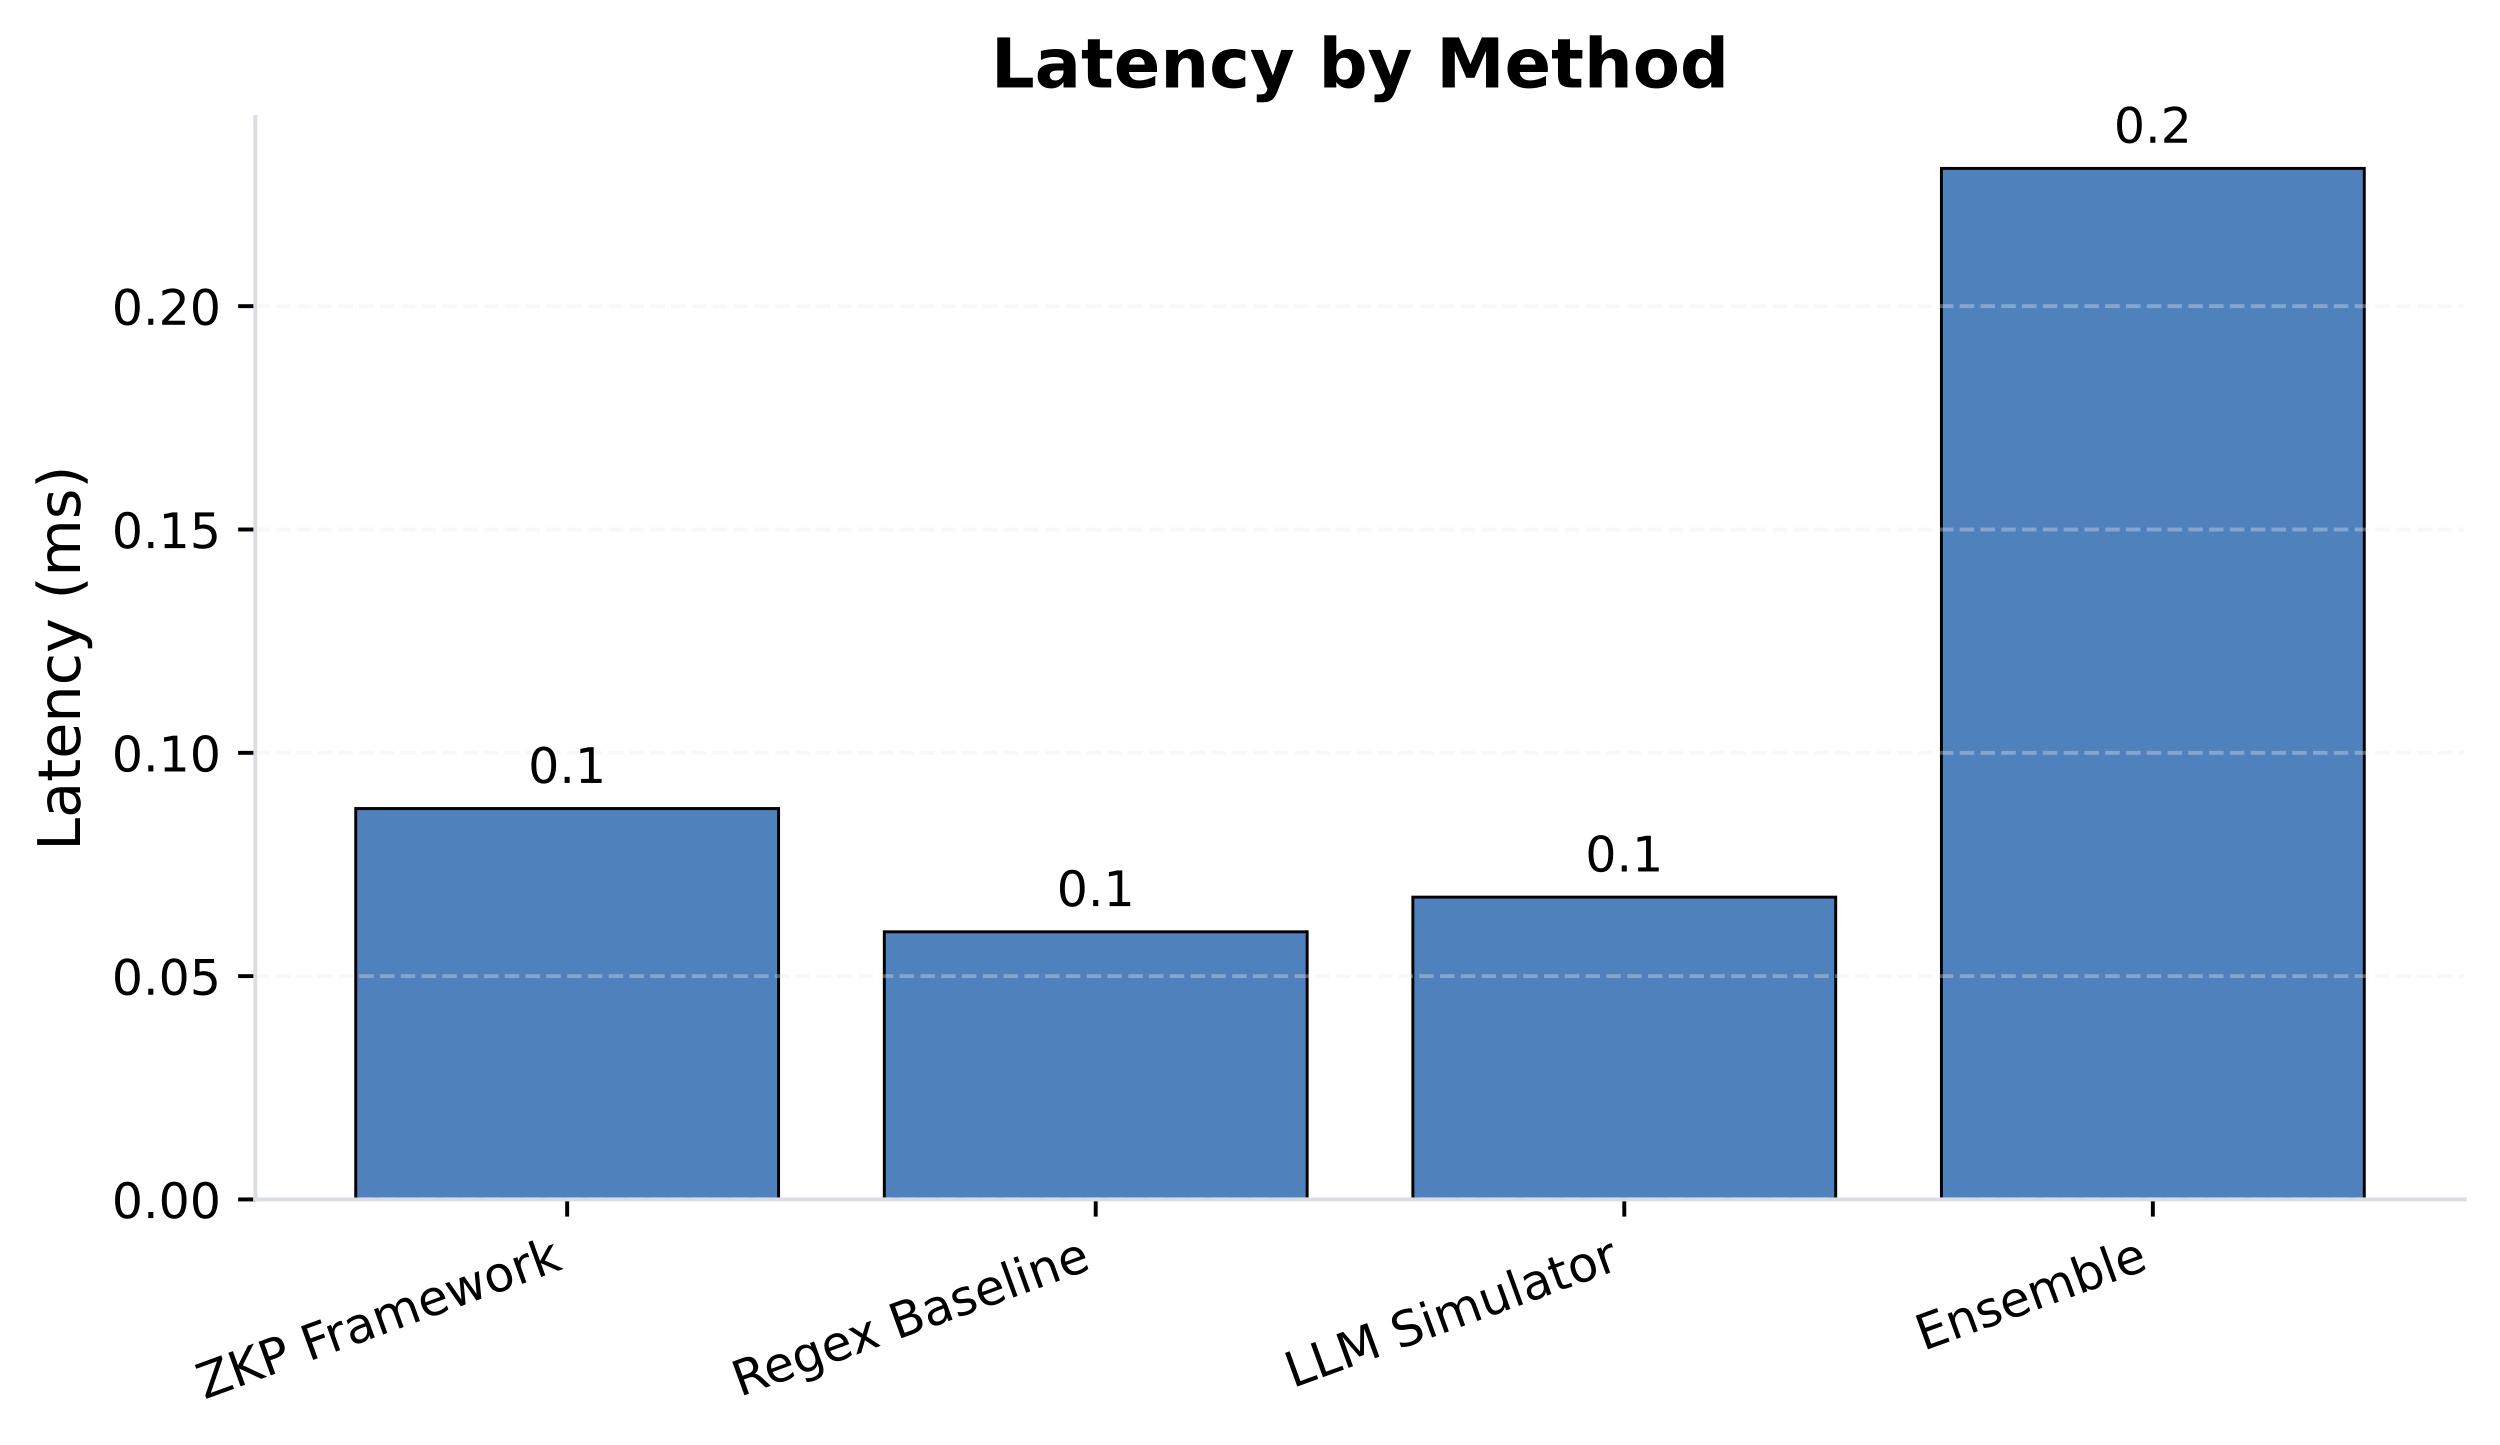
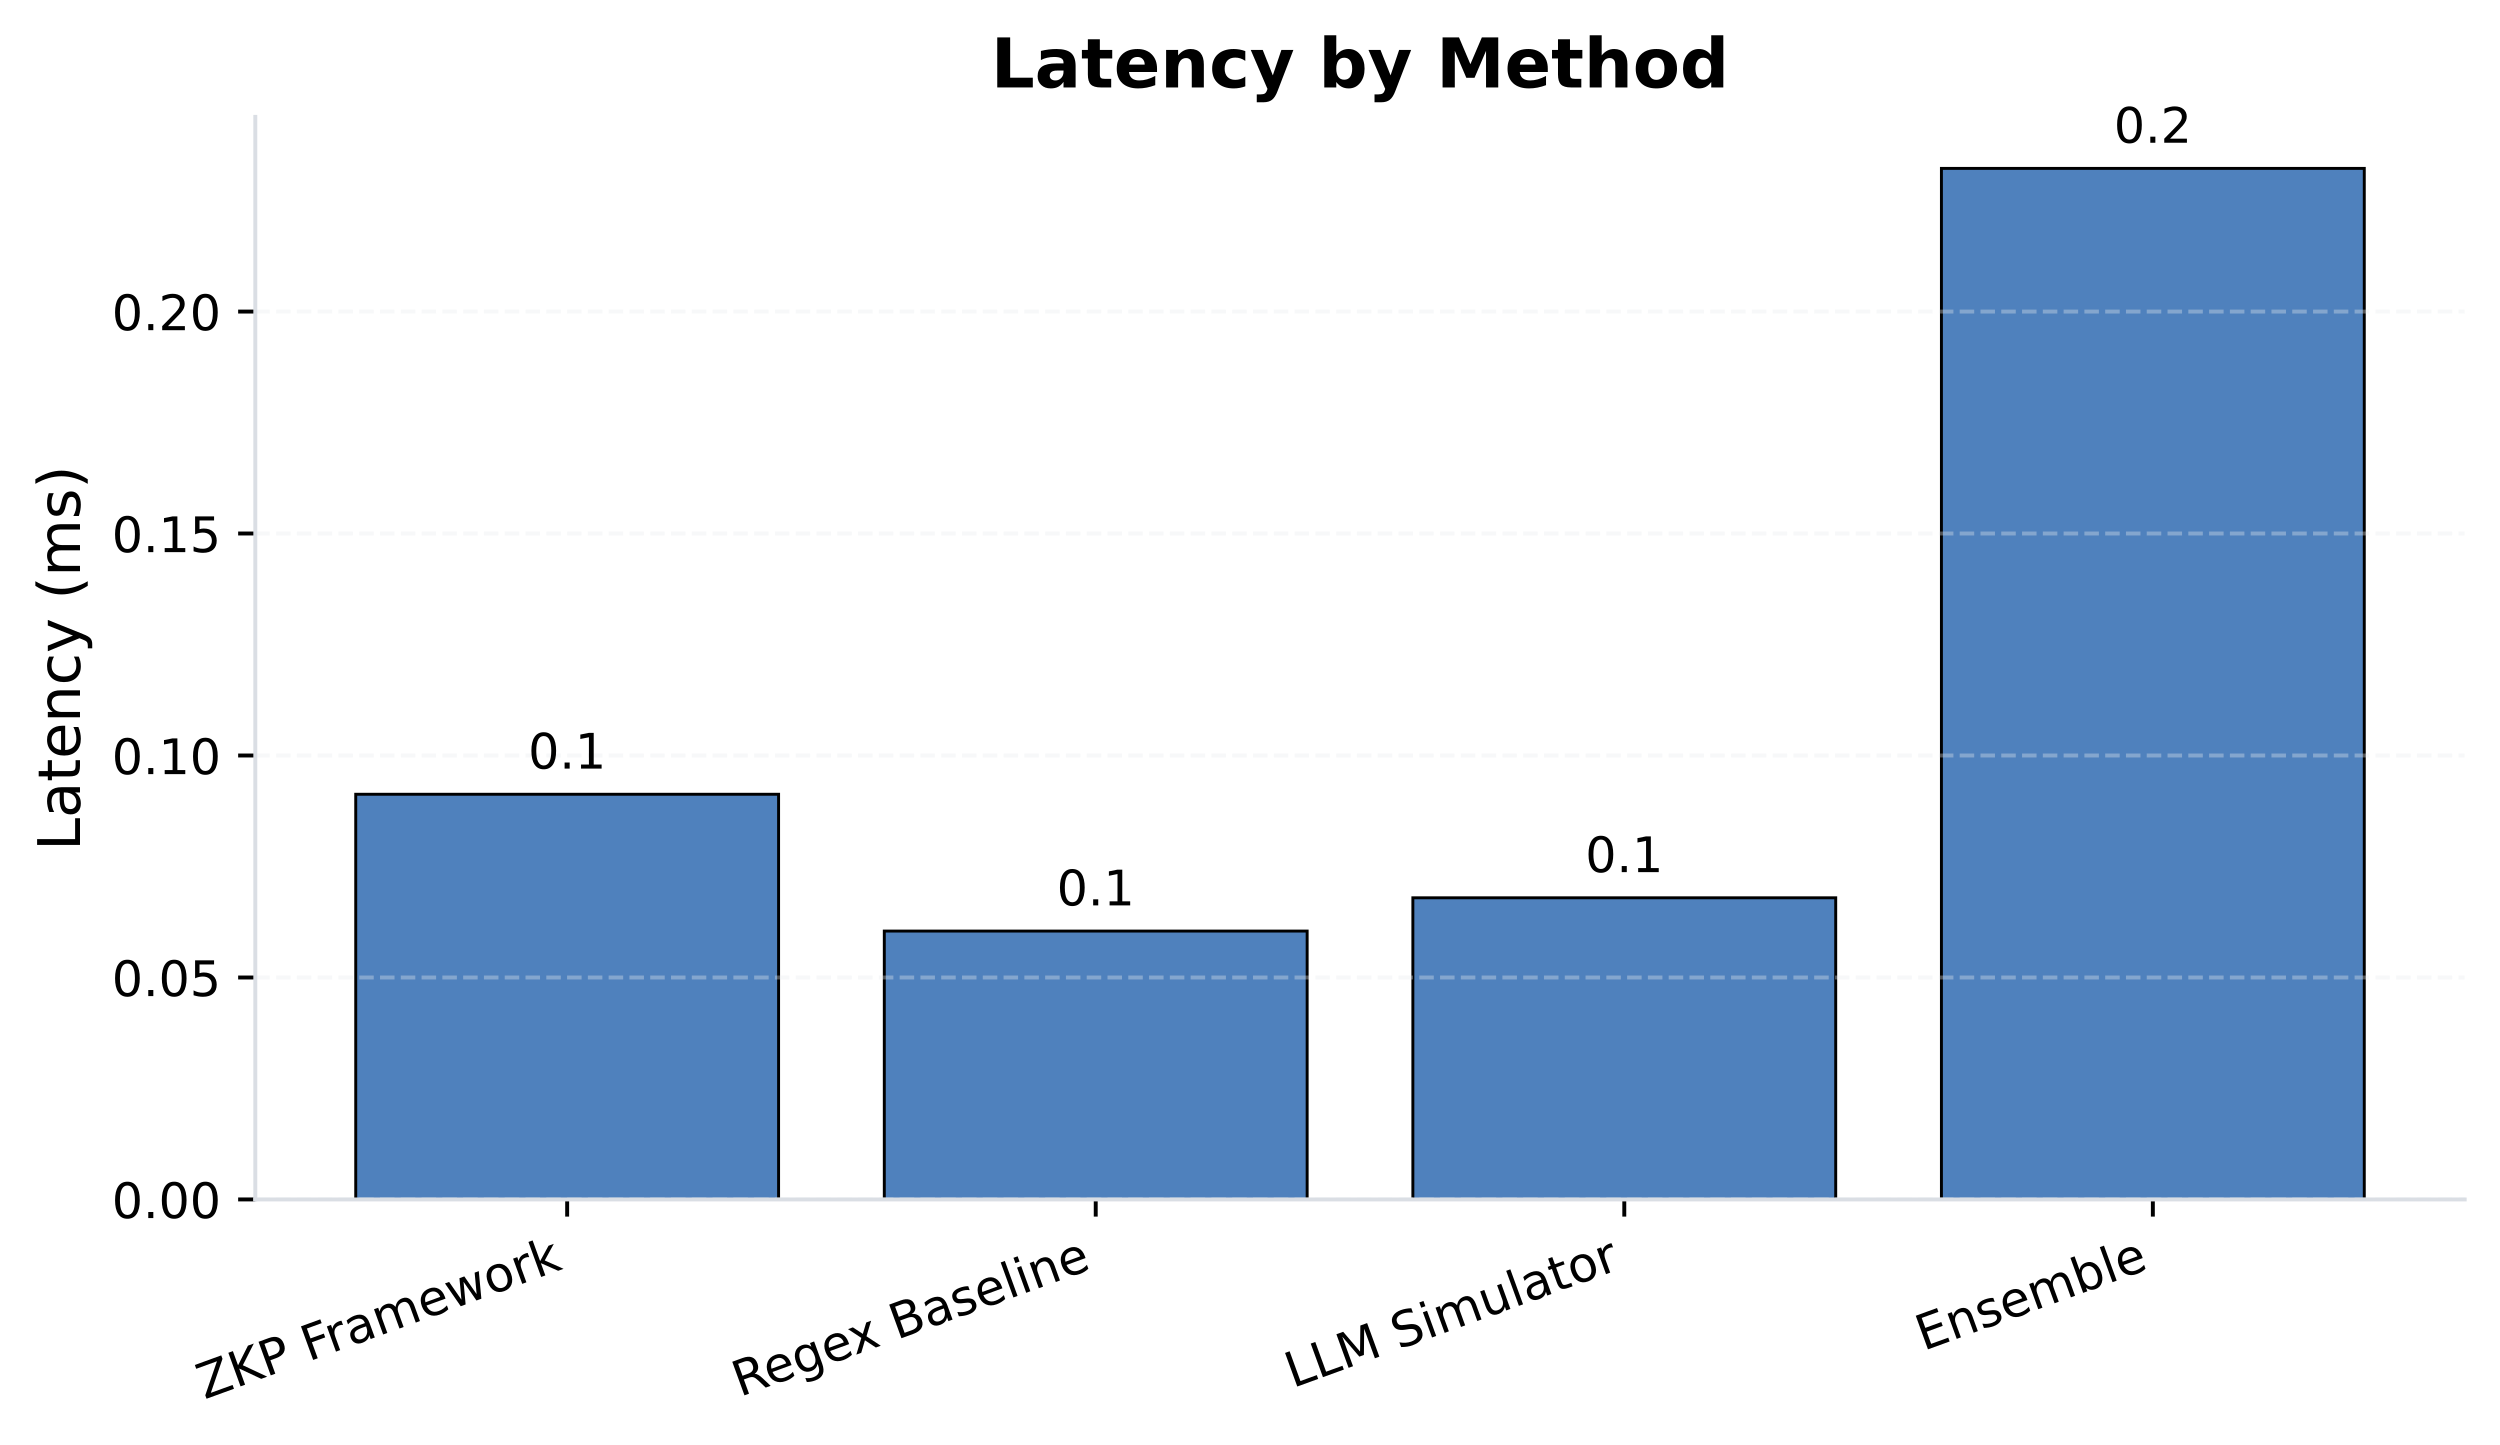
<svg xmlns="http://www.w3.org/2000/svg" xmlns:xlink="http://www.w3.org/1999/xlink" width="509.979pt" height="294.641pt" viewBox="0 0 509.979 294.641" version="1.1">
  <defs>
    <style type="text/css">*{stroke-linejoin: round; stroke-linecap: butt}</style>
  </defs>
  <g id="figure_1">
    <g id="patch_1">
      <path d="M 0 294.641  L 509.979 294.641  L 509.979 0  L 0 0  L 0 294.641  z " style="fill: none" />
    </g>
    <g id="axes_1">
      <g id="patch_2">
        <path d="M 52.079 244.678  L 502.779 244.678  L 502.779 23.838  L 52.079 23.838  L 52.079 244.678  z " style="fill: none" />
      </g>
      <g id="patch_3">
-         <path d="M 72.566 244.678  L 158.824 244.678  L 158.824 164.941  L 72.566 164.941  z " clip-path="url(#p0887b4ac6d)" style="fill: #4f81bd; stroke: #000000; stroke-width: 0.6; stroke-linejoin: miter" />
+         <path d="M 72.566 244.678  L 158.824 244.678  L 158.824 162.023  L 72.566 162.023  z " clip-path="url(#pc0ba882811)" style="fill: #4f81bd; stroke: #000000; stroke-width: 0.6; stroke-linejoin: miter" />
      </g>
      <g id="patch_4">
-         <path d="M 180.389 244.678  L 266.647 244.678  L 266.647 190.075  L 180.389 190.075  z " clip-path="url(#p0887b4ac6d)" style="fill: #4f81bd; stroke: #000000; stroke-width: 0.6; stroke-linejoin: miter" />
+         <path d="M 180.389 244.678  L 266.647 244.678  L 266.647 189.926  L 180.389 189.926  z " clip-path="url(#pc0ba882811)" style="fill: #4f81bd; stroke: #000000; stroke-width: 0.6; stroke-linejoin: miter" />
      </g>
      <g id="patch_5">
-         <path d="M 288.212 244.678  L 374.47 244.678  L 374.47 183.011  L 288.212 183.011  z " clip-path="url(#p0887b4ac6d)" style="fill: #4f81bd; stroke: #000000; stroke-width: 0.6; stroke-linejoin: miter" />
+         <path d="M 288.212 244.678  L 374.47 244.678  L 374.47 183.142  L 288.212 183.142  z " clip-path="url(#pc0ba882811)" style="fill: #4f81bd; stroke: #000000; stroke-width: 0.6; stroke-linejoin: miter" />
      </g>
      <g id="patch_6">
-         <path d="M 396.035 244.678  L 482.293 244.678  L 482.293 34.354  L 396.035 34.354  z " clip-path="url(#p0887b4ac6d)" style="fill: #4f81bd; stroke: #000000; stroke-width: 0.6; stroke-linejoin: miter" />
+         <path d="M 396.035 244.678  L 482.293 244.678  L 482.293 34.354  L 396.035 34.354  z " clip-path="url(#pc0ba882811)" style="fill: #4f81bd; stroke: #000000; stroke-width: 0.6; stroke-linejoin: miter" />
      </g>
      <g id="matplotlib.axis_1">
        <g id="xtick_1">
          <g id="line2d_1">
            <defs>
-               <path id="mf43e3a7369" d="M 0 0  L 0 3.5  " style="stroke: #000000; stroke-width: 0.8" />
+               <path id="md8af2acb9c" d="M 0 0  L 0 3.5  " style="stroke: #000000; stroke-width: 0.8" />
            </defs>
            <g>
-               <use xlink:href="#mf43e3a7369" x="115.695" y="244.678" style="stroke: #000000; stroke-width: 0.8" />
+               <use xlink:href="#md8af2acb9c" x="115.695" y="244.678" style="stroke: #000000; stroke-width: 0.8" />
            </g>
          </g>
          <g id="text_1">
            <g transform="translate(41.71257 285.4866) rotate(-20) scale(0.1 -0.1)">
              <defs>
                <path id="DejaVuSans-5a" d="M 359 4666  L 4025 4666  L 4025 4184  L 1075 531  L 4097 531  L 4097 0  L 288 0  L 288 481  L 3238 4134  L 359 4134  L 359 4666  z " transform="scale(0.015625)" />
                <path id="DejaVuSans-4b" d="M 628 4666  L 1259 4666  L 1259 2694  L 3353 4666  L 4166 4666  L 1850 2491  L 4331 0  L 3500 0  L 1259 2247  L 1259 0  L 628 0  L 628 4666  z " transform="scale(0.015625)" />
                <path id="DejaVuSans-50" d="M 1259 4147  L 1259 2394  L 2053 2394  Q 2494 2394 2734 2622  Q 2975 2850 2975 3272  Q 2975 3691 2734 3919  Q 2494 4147 2053 4147  L 1259 4147  z M 628 4666  L 2053 4666  Q 2838 4666 3239 4311  Q 3641 3956 3641 3272  Q 3641 2581 3239 2228  Q 2838 1875 2053 1875  L 1259 1875  L 1259 0  L 628 0  L 628 4666  z " transform="scale(0.015625)" />
                <path id="DejaVuSans-20" transform="scale(0.015625)" />
                <path id="DejaVuSans-46" d="M 628 4666  L 3309 4666  L 3309 4134  L 1259 4134  L 1259 2759  L 3109 2759  L 3109 2228  L 1259 2228  L 1259 0  L 628 0  L 628 4666  z " transform="scale(0.015625)" />
                <path id="DejaVuSans-72" d="M 2631 2963  Q 2534 3019 2420 3045  Q 2306 3072 2169 3072  Q 1681 3072 1420 2755  Q 1159 2438 1159 1844  L 1159 0  L 581 0  L 581 3500  L 1159 3500  L 1159 2956  Q 1341 3275 1631 3429  Q 1922 3584 2338 3584  Q 2397 3584 2469 3576  Q 2541 3569 2628 3553  L 2631 2963  z " transform="scale(0.015625)" />
                <path id="DejaVuSans-61" d="M 2194 1759  Q 1497 1759 1228 1600  Q 959 1441 959 1056  Q 959 750 1161 570  Q 1363 391 1709 391  Q 2188 391 2477 730  Q 2766 1069 2766 1631  L 2766 1759  L 2194 1759  z M 3341 1997  L 3341 0  L 2766 0  L 2766 531  Q 2569 213 2275 61  Q 1981 -91 1556 -91  Q 1019 -91 701 211  Q 384 513 384 1019  Q 384 1609 779 1909  Q 1175 2209 1959 2209  L 2766 2209  L 2766 2266  Q 2766 2663 2505 2880  Q 2244 3097 1772 3097  Q 1472 3097 1187 3025  Q 903 2953 641 2809  L 641 3341  Q 956 3463 1253 3523  Q 1550 3584 1831 3584  Q 2591 3584 2966 3190  Q 3341 2797 3341 1997  z " transform="scale(0.015625)" />
                <path id="DejaVuSans-6d" d="M 3328 2828  Q 3544 3216 3844 3400  Q 4144 3584 4550 3584  Q 5097 3584 5394 3201  Q 5691 2819 5691 2113  L 5691 0  L 5113 0  L 5113 2094  Q 5113 2597 4934 2840  Q 4756 3084 4391 3084  Q 3944 3084 3684 2787  Q 3425 2491 3425 1978  L 3425 0  L 2847 0  L 2847 2094  Q 2847 2600 2669 2842  Q 2491 3084 2119 3084  Q 1678 3084 1418 2786  Q 1159 2488 1159 1978  L 1159 0  L 581 0  L 581 3500  L 1159 3500  L 1159 2956  Q 1356 3278 1631 3431  Q 1906 3584 2284 3584  Q 2666 3584 2933 3390  Q 3200 3197 3328 2828  z " transform="scale(0.015625)" />
                <path id="DejaVuSans-65" d="M 3597 1894  L 3597 1613  L 953 1613  Q 991 1019 1311 708  Q 1631 397 2203 397  Q 2534 397 2845 478  Q 3156 559 3463 722  L 3463 178  Q 3153 47 2828 -22  Q 2503 -91 2169 -91  Q 1331 -91 842 396  Q 353 884 353 1716  Q 353 2575 817 3079  Q 1281 3584 2069 3584  Q 2775 3584 3186 3129  Q 3597 2675 3597 1894  z M 3022 2063  Q 3016 2534 2758 2815  Q 2500 3097 2075 3097  Q 1594 3097 1305 2825  Q 1016 2553 972 2059  L 3022 2063  z " transform="scale(0.015625)" />
                <path id="DejaVuSans-77" d="M 269 3500  L 844 3500  L 1563 769  L 2278 3500  L 2956 3500  L 3675 769  L 4391 3500  L 4966 3500  L 4050 0  L 3372 0  L 2619 2869  L 1863 0  L 1184 0  L 269 3500  z " transform="scale(0.015625)" />
                <path id="DejaVuSans-6f" d="M 1959 3097  Q 1497 3097 1228 2736  Q 959 2375 959 1747  Q 959 1119 1226 758  Q 1494 397 1959 397  Q 2419 397 2687 759  Q 2956 1122 2956 1747  Q 2956 2369 2687 2733  Q 2419 3097 1959 3097  z M 1959 3584  Q 2709 3584 3137 3096  Q 3566 2609 3566 1747  Q 3566 888 3137 398  Q 2709 -91 1959 -91  Q 1206 -91 779 398  Q 353 888 353 1747  Q 353 2609 779 3096  Q 1206 3584 1959 3584  z " transform="scale(0.015625)" />
                <path id="DejaVuSans-6b" d="M 581 4863  L 1159 4863  L 1159 1991  L 2875 3500  L 3609 3500  L 1753 1863  L 3688 0  L 2938 0  L 1159 1709  L 1159 0  L 581 0  L 581 4863  z " transform="scale(0.015625)" />
              </defs>
              <use xlink:href="#DejaVuSans-5a" />
              <use xlink:href="#DejaVuSans-4b" transform="translate(68.50586 0)" />
              <use xlink:href="#DejaVuSans-50" transform="translate(134.082 0)" />
              <use xlink:href="#DejaVuSans-20" transform="translate(194.3848 0)" />
              <use xlink:href="#DejaVuSans-46" transform="translate(226.1719 0)" />
              <use xlink:href="#DejaVuSans-72" transform="translate(276.4414 0)" />
              <use xlink:href="#DejaVuSans-61" transform="translate(317.5547 0)" />
              <use xlink:href="#DejaVuSans-6d" transform="translate(378.834 0)" />
              <use xlink:href="#DejaVuSans-65" transform="translate(476.2461 0)" />
              <use xlink:href="#DejaVuSans-77" transform="translate(537.7695 0)" />
              <use xlink:href="#DejaVuSans-6f" transform="translate(619.5566 0)" />
              <use xlink:href="#DejaVuSans-72" transform="translate(680.7383 0)" />
              <use xlink:href="#DejaVuSans-6b" transform="translate(721.8516 0)" />
            </g>
          </g>
        </g>
        <g id="xtick_2">
          <g id="line2d_2">
            <g>
-               <use xlink:href="#mf43e3a7369" x="223.518" y="244.678" style="stroke: #000000; stroke-width: 0.8" />
+               <use xlink:href="#md8af2acb9c" x="223.518" y="244.678" style="stroke: #000000; stroke-width: 0.8" />
            </g>
          </g>
          <g id="text_2">
            <g transform="translate(150.9451 284.9735) rotate(-20) scale(0.1 -0.1)">
              <defs>
                <path id="DejaVuSans-52" d="M 2841 2188  Q 3044 2119 3236 1894  Q 3428 1669 3622 1275  L 4263 0  L 3584 0  L 2988 1197  Q 2756 1666 2539 1819  Q 2322 1972 1947 1972  L 1259 1972  L 1259 0  L 628 0  L 628 4666  L 2053 4666  Q 2853 4666 3247 4331  Q 3641 3997 3641 3322  Q 3641 2881 3436 2590  Q 3231 2300 2841 2188  z M 1259 4147  L 1259 2491  L 2053 2491  Q 2509 2491 2742 2702  Q 2975 2913 2975 3322  Q 2975 3731 2742 3939  Q 2509 4147 2053 4147  L 1259 4147  z " transform="scale(0.015625)" />
                <path id="DejaVuSans-67" d="M 2906 1791  Q 2906 2416 2648 2759  Q 2391 3103 1925 3103  Q 1463 3103 1205 2759  Q 947 2416 947 1791  Q 947 1169 1205 825  Q 1463 481 1925 481  Q 2391 481 2648 825  Q 2906 1169 2906 1791  z M 3481 434  Q 3481 -459 3084 -895  Q 2688 -1331 1869 -1331  Q 1566 -1331 1297 -1286  Q 1028 -1241 775 -1147  L 775 -588  Q 1028 -725 1275 -790  Q 1522 -856 1778 -856  Q 2344 -856 2625 -561  Q 2906 -266 2906 331  L 2906 616  Q 2728 306 2450 153  Q 2172 0 1784 0  Q 1141 0 747 490  Q 353 981 353 1791  Q 353 2603 747 3093  Q 1141 3584 1784 3584  Q 2172 3584 2450 3431  Q 2728 3278 2906 2969  L 2906 3500  L 3481 3500  L 3481 434  z " transform="scale(0.015625)" />
                <path id="DejaVuSans-78" d="M 3513 3500  L 2247 1797  L 3578 0  L 2900 0  L 1881 1375  L 863 0  L 184 0  L 1544 1831  L 300 3500  L 978 3500  L 1906 2253  L 2834 3500  L 3513 3500  z " transform="scale(0.015625)" />
                <path id="DejaVuSans-42" d="M 1259 2228  L 1259 519  L 2272 519  Q 2781 519 3026 730  Q 3272 941 3272 1375  Q 3272 1813 3026 2020  Q 2781 2228 2272 2228  L 1259 2228  z M 1259 4147  L 1259 2741  L 2194 2741  Q 2656 2741 2882 2914  Q 3109 3088 3109 3444  Q 3109 3797 2882 3972  Q 2656 4147 2194 4147  L 1259 4147  z M 628 4666  L 2241 4666  Q 2963 4666 3353 4366  Q 3744 4066 3744 3513  Q 3744 3084 3544 2831  Q 3344 2578 2956 2516  Q 3422 2416 3680 2098  Q 3938 1781 3938 1306  Q 3938 681 3513 340  Q 3088 0 2303 0  L 628 0  L 628 4666  z " transform="scale(0.015625)" />
                <path id="DejaVuSans-73" d="M 2834 3397  L 2834 2853  Q 2591 2978 2328 3040  Q 2066 3103 1784 3103  Q 1356 3103 1142 2972  Q 928 2841 928 2578  Q 928 2378 1081 2264  Q 1234 2150 1697 2047  L 1894 2003  Q 2506 1872 2764 1633  Q 3022 1394 3022 966  Q 3022 478 2636 193  Q 2250 -91 1575 -91  Q 1294 -91 989 -36  Q 684 19 347 128  L 347 722  Q 666 556 975 473  Q 1284 391 1588 391  Q 1994 391 2212 530  Q 2431 669 2431 922  Q 2431 1156 2273 1281  Q 2116 1406 1581 1522  L 1381 1569  Q 847 1681 609 1914  Q 372 2147 372 2553  Q 372 3047 722 3315  Q 1072 3584 1716 3584  Q 2034 3584 2315 3537  Q 2597 3491 2834 3397  z " transform="scale(0.015625)" />
                <path id="DejaVuSans-6c" d="M 603 4863  L 1178 4863  L 1178 0  L 603 0  L 603 4863  z " transform="scale(0.015625)" />
                <path id="DejaVuSans-69" d="M 603 3500  L 1178 3500  L 1178 0  L 603 0  L 603 3500  z M 603 4863  L 1178 4863  L 1178 4134  L 603 4134  L 603 4863  z " transform="scale(0.015625)" />
                <path id="DejaVuSans-6e" d="M 3513 2113  L 3513 0  L 2938 0  L 2938 2094  Q 2938 2591 2744 2837  Q 2550 3084 2163 3084  Q 1697 3084 1428 2787  Q 1159 2491 1159 1978  L 1159 0  L 581 0  L 581 3500  L 1159 3500  L 1159 2956  Q 1366 3272 1645 3428  Q 1925 3584 2291 3584  Q 2894 3584 3203 3211  Q 3513 2838 3513 2113  z " transform="scale(0.015625)" />
              </defs>
              <use xlink:href="#DejaVuSans-52" />
              <use xlink:href="#DejaVuSans-65" transform="translate(64.98242 0)" />
              <use xlink:href="#DejaVuSans-67" transform="translate(126.5059 0)" />
              <use xlink:href="#DejaVuSans-65" transform="translate(189.9824 0)" />
              <use xlink:href="#DejaVuSans-78" transform="translate(249.7559 0)" />
              <use xlink:href="#DejaVuSans-20" transform="translate(308.9355 0)" />
              <use xlink:href="#DejaVuSans-42" transform="translate(340.7227 0)" />
              <use xlink:href="#DejaVuSans-61" transform="translate(409.3262 0)" />
              <use xlink:href="#DejaVuSans-73" transform="translate(470.6055 0)" />
              <use xlink:href="#DejaVuSans-65" transform="translate(522.7051 0)" />
              <use xlink:href="#DejaVuSans-6c" transform="translate(584.2285 0)" />
              <use xlink:href="#DejaVuSans-69" transform="translate(612.0117 0)" />
              <use xlink:href="#DejaVuSans-6e" transform="translate(639.7949 0)" />
              <use xlink:href="#DejaVuSans-65" transform="translate(703.1738 0)" />
            </g>
          </g>
        </g>
        <g id="xtick_3">
          <g id="line2d_3">
            <g>
-               <use xlink:href="#mf43e3a7369" x="331.341" y="244.678" style="stroke: #000000; stroke-width: 0.8" />
+               <use xlink:href="#md8af2acb9c" x="331.341" y="244.678" style="stroke: #000000; stroke-width: 0.8" />
            </g>
          </g>
          <g id="text_3">
            <g transform="translate(263.7132 283.1737) rotate(-20) scale(0.1 -0.1)">
              <defs>
                <path id="DejaVuSans-4c" d="M 628 4666  L 1259 4666  L 1259 531  L 3531 531  L 3531 0  L 628 0  L 628 4666  z " transform="scale(0.015625)" />
                <path id="DejaVuSans-4d" d="M 628 4666  L 1569 4666  L 2759 1491  L 3956 4666  L 4897 4666  L 4897 0  L 4281 0  L 4281 4097  L 3078 897  L 2444 897  L 1241 4097  L 1241 0  L 628 0  L 628 4666  z " transform="scale(0.015625)" />
                <path id="DejaVuSans-53" d="M 3425 4513  L 3425 3897  Q 3066 4069 2747 4153  Q 2428 4238 2131 4238  Q 1616 4238 1336 4038  Q 1056 3838 1056 3469  Q 1056 3159 1242 3001  Q 1428 2844 1947 2747  L 2328 2669  Q 3034 2534 3370 2195  Q 3706 1856 3706 1288  Q 3706 609 3251 259  Q 2797 -91 1919 -91  Q 1588 -91 1214 -16  Q 841 59 441 206  L 441 856  Q 825 641 1194 531  Q 1563 422 1919 422  Q 2459 422 2753 634  Q 3047 847 3047 1241  Q 3047 1584 2836 1778  Q 2625 1972 2144 2069  L 1759 2144  Q 1053 2284 737 2584  Q 422 2884 422 3419  Q 422 4038 858 4394  Q 1294 4750 2059 4750  Q 2388 4750 2728 4690  Q 3069 4631 3425 4513  z " transform="scale(0.015625)" />
                <path id="DejaVuSans-75" d="M 544 1381  L 544 3500  L 1119 3500  L 1119 1403  Q 1119 906 1312 657  Q 1506 409 1894 409  Q 2359 409 2629 706  Q 2900 1003 2900 1516  L 2900 3500  L 3475 3500  L 3475 0  L 2900 0  L 2900 538  Q 2691 219 2414 64  Q 2138 -91 1772 -91  Q 1169 -91 856 284  Q 544 659 544 1381  z M 1991 3584  L 1991 3584  z " transform="scale(0.015625)" />
                <path id="DejaVuSans-74" d="M 1172 4494  L 1172 3500  L 2356 3500  L 2356 3053  L 1172 3053  L 1172 1153  Q 1172 725 1289 603  Q 1406 481 1766 481  L 2356 481  L 2356 0  L 1766 0  Q 1100 0 847 248  Q 594 497 594 1153  L 594 3053  L 172 3053  L 172 3500  L 594 3500  L 594 4494  L 1172 4494  z " transform="scale(0.015625)" />
              </defs>
              <use xlink:href="#DejaVuSans-4c" />
              <use xlink:href="#DejaVuSans-4c" transform="translate(55.71289 0)" />
              <use xlink:href="#DejaVuSans-4d" transform="translate(111.4258 0)" />
              <use xlink:href="#DejaVuSans-20" transform="translate(197.7051 0)" />
              <use xlink:href="#DejaVuSans-53" transform="translate(229.4922 0)" />
              <use xlink:href="#DejaVuSans-69" transform="translate(292.9688 0)" />
              <use xlink:href="#DejaVuSans-6d" transform="translate(320.752 0)" />
              <use xlink:href="#DejaVuSans-75" transform="translate(418.1641 0)" />
              <use xlink:href="#DejaVuSans-6c" transform="translate(481.543 0)" />
              <use xlink:href="#DejaVuSans-61" transform="translate(509.3262 0)" />
              <use xlink:href="#DejaVuSans-74" transform="translate(570.6055 0)" />
              <use xlink:href="#DejaVuSans-6f" transform="translate(609.8145 0)" />
              <use xlink:href="#DejaVuSans-72" transform="translate(670.9961 0)" />
            </g>
          </g>
        </g>
        <g id="xtick_4">
          <g id="line2d_4">
            <g>
-               <use xlink:href="#mf43e3a7369" x="439.164" y="244.678" style="stroke: #000000; stroke-width: 0.8" />
+               <use xlink:href="#md8af2acb9c" x="439.164" y="244.678" style="stroke: #000000; stroke-width: 0.8" />
            </g>
          </g>
          <g id="text_4">
            <g transform="translate(392.3709 275.5904) rotate(-20) scale(0.1 -0.1)">
              <defs>
                <path id="DejaVuSans-45" d="M 628 4666  L 3578 4666  L 3578 4134  L 1259 4134  L 1259 2753  L 3481 2753  L 3481 2222  L 1259 2222  L 1259 531  L 3634 531  L 3634 0  L 628 0  L 628 4666  z " transform="scale(0.015625)" />
                <path id="DejaVuSans-62" d="M 3116 1747  Q 3116 2381 2855 2742  Q 2594 3103 2138 3103  Q 1681 3103 1420 2742  Q 1159 2381 1159 1747  Q 1159 1113 1420 752  Q 1681 391 2138 391  Q 2594 391 2855 752  Q 3116 1113 3116 1747  z M 1159 2969  Q 1341 3281 1617 3432  Q 1894 3584 2278 3584  Q 2916 3584 3314 3078  Q 3713 2572 3713 1747  Q 3713 922 3314 415  Q 2916 -91 2278 -91  Q 1894 -91 1617 61  Q 1341 213 1159 525  L 1159 0  L 581 0  L 581 4863  L 1159 4863  L 1159 2969  z " transform="scale(0.015625)" />
              </defs>
              <use xlink:href="#DejaVuSans-45" />
              <use xlink:href="#DejaVuSans-6e" transform="translate(63.18359 0)" />
              <use xlink:href="#DejaVuSans-73" transform="translate(126.5625 0)" />
              <use xlink:href="#DejaVuSans-65" transform="translate(178.6621 0)" />
              <use xlink:href="#DejaVuSans-6d" transform="translate(240.1855 0)" />
              <use xlink:href="#DejaVuSans-62" transform="translate(337.5977 0)" />
              <use xlink:href="#DejaVuSans-6c" transform="translate(401.0742 0)" />
              <use xlink:href="#DejaVuSans-65" transform="translate(428.8574 0)" />
            </g>
          </g>
        </g>
      </g>
      <g id="matplotlib.axis_2">
        <g id="ytick_1">
          <g id="line2d_5">
-             <path d="M 52.079 244.678  L 502.779 244.678  " clip-path="url(#p0887b4ac6d)" style="fill: none; stroke-dasharray: 2.96,1.28; stroke-dashoffset: 0; stroke: #e9ecef; stroke-opacity: 0.35; stroke-width: 0.8" />
+             <path d="M 52.079 244.678  L 502.779 244.678  " clip-path="url(#pc0ba882811)" style="fill: none; stroke-dasharray: 2.96,1.28; stroke-dashoffset: 0; stroke: #e9ecef; stroke-opacity: 0.35; stroke-width: 0.8" />
          </g>
          <g id="line2d_6">
            <defs>
-               <path id="m90ef397f3a" d="M 0 0  L -3.5 0  " style="stroke: #000000; stroke-width: 0.8" />
+               <path id="m94b2e1bbf4" d="M 0 0  L -3.5 0  " style="stroke: #000000; stroke-width: 0.8" />
            </defs>
            <g>
-               <use xlink:href="#m90ef397f3a" x="52.079" y="244.678" style="stroke: #000000; stroke-width: 0.8" />
+               <use xlink:href="#m94b2e1bbf4" x="52.079" y="244.678" style="stroke: #000000; stroke-width: 0.8" />
            </g>
          </g>
          <g id="text_5">
            <g transform="translate(22.81375 248.4771) scale(0.1 -0.1)">
              <defs>
                <path id="DejaVuSans-30" d="M 2034 4250  Q 1547 4250 1301 3770  Q 1056 3291 1056 2328  Q 1056 1369 1301 889  Q 1547 409 2034 409  Q 2525 409 2770 889  Q 3016 1369 3016 2328  Q 3016 3291 2770 3770  Q 2525 4250 2034 4250  z M 2034 4750  Q 2819 4750 3233 4129  Q 3647 3509 3647 2328  Q 3647 1150 3233 529  Q 2819 -91 2034 -91  Q 1250 -91 836 529  Q 422 1150 422 2328  Q 422 3509 836 4129  Q 1250 4750 2034 4750  z " transform="scale(0.015625)" />
                <path id="DejaVuSans-2e" d="M 684 794  L 1344 794  L 1344 0  L 684 0  L 684 794  z " transform="scale(0.015625)" />
              </defs>
              <use xlink:href="#DejaVuSans-30" />
              <use xlink:href="#DejaVuSans-2e" transform="translate(63.62305 0)" />
              <use xlink:href="#DejaVuSans-30" transform="translate(95.41016 0)" />
              <use xlink:href="#DejaVuSans-30" transform="translate(159.0332 0)" />
            </g>
          </g>
        </g>
        <g id="ytick_2">
          <g id="line2d_7">
-             <path d="M 52.079 199.122  L 502.779 199.122  " clip-path="url(#p0887b4ac6d)" style="fill: none; stroke-dasharray: 2.96,1.28; stroke-dashoffset: 0; stroke: #e9ecef; stroke-opacity: 0.35; stroke-width: 0.8" />
+             <path d="M 52.079 199.397  L 502.779 199.397  " clip-path="url(#pc0ba882811)" style="fill: none; stroke-dasharray: 2.96,1.28; stroke-dashoffset: 0; stroke: #e9ecef; stroke-opacity: 0.35; stroke-width: 0.8" />
          </g>
          <g id="line2d_8">
            <g>
-               <use xlink:href="#m90ef397f3a" x="52.079" y="199.122" style="stroke: #000000; stroke-width: 0.8" />
+               <use xlink:href="#m94b2e1bbf4" x="52.079" y="199.397" style="stroke: #000000; stroke-width: 0.8" />
            </g>
          </g>
          <g id="text_6">
-             <g transform="translate(22.81375 202.9217) scale(0.1 -0.1)">
+             <g transform="translate(22.81375 203.1957) scale(0.1 -0.1)">
              <defs>
                <path id="DejaVuSans-35" d="M 691 4666  L 3169 4666  L 3169 4134  L 1269 4134  L 1269 2991  Q 1406 3038 1543 3061  Q 1681 3084 1819 3084  Q 2600 3084 3056 2656  Q 3513 2228 3513 1497  Q 3513 744 3044 326  Q 2575 -91 1722 -91  Q 1428 -91 1123 -41  Q 819 9 494 109  L 494 744  Q 775 591 1075 516  Q 1375 441 1709 441  Q 2250 441 2565 725  Q 2881 1009 2881 1497  Q 2881 1984 2565 2268  Q 2250 2553 1709 2553  Q 1456 2553 1204 2497  Q 953 2441 691 2322  L 691 4666  z " transform="scale(0.015625)" />
              </defs>
              <use xlink:href="#DejaVuSans-30" />
              <use xlink:href="#DejaVuSans-2e" transform="translate(63.62305 0)" />
              <use xlink:href="#DejaVuSans-30" transform="translate(95.41016 0)" />
              <use xlink:href="#DejaVuSans-35" transform="translate(159.0332 0)" />
            </g>
          </g>
        </g>
        <g id="ytick_3">
          <g id="line2d_9">
-             <path d="M 52.079 153.567  L 502.779 153.567  " clip-path="url(#p0887b4ac6d)" style="fill: none; stroke-dasharray: 2.96,1.28; stroke-dashoffset: 0; stroke: #e9ecef; stroke-opacity: 0.35; stroke-width: 0.8" />
+             <path d="M 52.079 154.115  L 502.779 154.115  " clip-path="url(#pc0ba882811)" style="fill: none; stroke-dasharray: 2.96,1.28; stroke-dashoffset: 0; stroke: #e9ecef; stroke-opacity: 0.35; stroke-width: 0.8" />
          </g>
          <g id="line2d_10">
            <g>
-               <use xlink:href="#m90ef397f3a" x="52.079" y="153.567" style="stroke: #000000; stroke-width: 0.8" />
+               <use xlink:href="#m94b2e1bbf4" x="52.079" y="154.115" style="stroke: #000000; stroke-width: 0.8" />
            </g>
          </g>
          <g id="text_7">
-             <g transform="translate(22.81375 157.3663) scale(0.1 -0.1)">
+             <g transform="translate(22.81375 157.9144) scale(0.1 -0.1)">
              <defs>
                <path id="DejaVuSans-31" d="M 794 531  L 1825 531  L 1825 4091  L 703 3866  L 703 4441  L 1819 4666  L 2450 4666  L 2450 531  L 3481 531  L 3481 0  L 794 0  L 794 531  z " transform="scale(0.015625)" />
              </defs>
              <use xlink:href="#DejaVuSans-30" />
              <use xlink:href="#DejaVuSans-2e" transform="translate(63.62305 0)" />
              <use xlink:href="#DejaVuSans-31" transform="translate(95.41016 0)" />
              <use xlink:href="#DejaVuSans-30" transform="translate(159.0332 0)" />
            </g>
          </g>
        </g>
        <g id="ytick_4">
          <g id="line2d_11">
-             <path d="M 52.079 108.012  L 502.779 108.012  " clip-path="url(#p0887b4ac6d)" style="fill: none; stroke-dasharray: 2.96,1.28; stroke-dashoffset: 0; stroke: #e9ecef; stroke-opacity: 0.35; stroke-width: 0.8" />
+             <path d="M 52.079 108.834  L 502.779 108.834  " clip-path="url(#pc0ba882811)" style="fill: none; stroke-dasharray: 2.96,1.28; stroke-dashoffset: 0; stroke: #e9ecef; stroke-opacity: 0.35; stroke-width: 0.8" />
          </g>
          <g id="line2d_12">
            <g>
-               <use xlink:href="#m90ef397f3a" x="52.079" y="108.012" style="stroke: #000000; stroke-width: 0.8" />
+               <use xlink:href="#m94b2e1bbf4" x="52.079" y="108.834" style="stroke: #000000; stroke-width: 0.8" />
            </g>
          </g>
          <g id="text_8">
-             <g transform="translate(22.81375 111.8108) scale(0.1 -0.1)">
+             <g transform="translate(22.81375 112.633) scale(0.1 -0.1)">
              <use xlink:href="#DejaVuSans-30" />
              <use xlink:href="#DejaVuSans-2e" transform="translate(63.62305 0)" />
              <use xlink:href="#DejaVuSans-31" transform="translate(95.41016 0)" />
              <use xlink:href="#DejaVuSans-35" transform="translate(159.0332 0)" />
            </g>
          </g>
        </g>
        <g id="ytick_5">
          <g id="line2d_13">
-             <path d="M 52.079 62.456  L 502.779 62.456  " clip-path="url(#p0887b4ac6d)" style="fill: none; stroke-dasharray: 2.96,1.28; stroke-dashoffset: 0; stroke: #e9ecef; stroke-opacity: 0.35; stroke-width: 0.8" />
+             <path d="M 52.079 63.552  L 502.779 63.552  " clip-path="url(#pc0ba882811)" style="fill: none; stroke-dasharray: 2.96,1.28; stroke-dashoffset: 0; stroke: #e9ecef; stroke-opacity: 0.35; stroke-width: 0.8" />
          </g>
          <g id="line2d_14">
            <g>
-               <use xlink:href="#m90ef397f3a" x="52.079" y="62.456" style="stroke: #000000; stroke-width: 0.8" />
+               <use xlink:href="#m94b2e1bbf4" x="52.079" y="63.552" style="stroke: #000000; stroke-width: 0.8" />
            </g>
          </g>
          <g id="text_9">
-             <g transform="translate(22.81375 66.25542) scale(0.1 -0.1)">
+             <g transform="translate(22.81375 67.35165) scale(0.1 -0.1)">
              <defs>
                <path id="DejaVuSans-32" d="M 1228 531  L 3431 531  L 3431 0  L 469 0  L 469 531  Q 828 903 1448 1529  Q 2069 2156 2228 2338  Q 2531 2678 2651 2914  Q 2772 3150 2772 3378  Q 2772 3750 2511 3984  Q 2250 4219 1831 4219  Q 1534 4219 1204 4116  Q 875 4013 500 3803  L 500 4441  Q 881 4594 1212 4672  Q 1544 4750 1819 4750  Q 2544 4750 2975 4387  Q 3406 4025 3406 3419  Q 3406 3131 3298 2873  Q 3191 2616 2906 2266  Q 2828 2175 2409 1742  Q 1991 1309 1228 531  z " transform="scale(0.015625)" />
              </defs>
              <use xlink:href="#DejaVuSans-30" />
              <use xlink:href="#DejaVuSans-2e" transform="translate(63.62305 0)" />
              <use xlink:href="#DejaVuSans-32" transform="translate(95.41016 0)" />
              <use xlink:href="#DejaVuSans-30" transform="translate(159.0332 0)" />
            </g>
          </g>
        </g>
        <g id="text_10">
          <g transform="translate(16.31812 173.5335) rotate(-90) scale(0.12 -0.12)">
            <defs>
              <path id="DejaVuSans-63" d="M 3122 3366  L 3122 2828  Q 2878 2963 2633 3030  Q 2388 3097 2138 3097  Q 1578 3097 1268 2742  Q 959 2388 959 1747  Q 959 1106 1268 751  Q 1578 397 2138 397  Q 2388 397 2633 464  Q 2878 531 3122 666  L 3122 134  Q 2881 22 2623 -34  Q 2366 -91 2075 -91  Q 1284 -91 818 406  Q 353 903 353 1747  Q 353 2603 823 3093  Q 1294 3584 2113 3584  Q 2378 3584 2631 3529  Q 2884 3475 3122 3366  z " transform="scale(0.015625)" />
              <path id="DejaVuSans-79" d="M 2059 -325  Q 1816 -950 1584 -1140  Q 1353 -1331 966 -1331  L 506 -1331  L 506 -850  L 844 -850  Q 1081 -850 1212 -737  Q 1344 -625 1503 -206  L 1606 56  L 191 3500  L 800 3500  L 1894 763  L 2988 3500  L 3597 3500  L 2059 -325  z " transform="scale(0.015625)" />
              <path id="DejaVuSans-28" d="M 1984 4856  Q 1566 4138 1362 3434  Q 1159 2731 1159 2009  Q 1159 1288 1364 580  Q 1569 -128 1984 -844  L 1484 -844  Q 1016 -109 783 600  Q 550 1309 550 2009  Q 550 2706 781 3412  Q 1013 4119 1484 4856  L 1984 4856  z " transform="scale(0.015625)" />
              <path id="DejaVuSans-29" d="M 513 4856  L 1013 4856  Q 1481 4119 1714 3412  Q 1947 2706 1947 2009  Q 1947 1309 1714 600  Q 1481 -109 1013 -844  L 513 -844  Q 928 -128 1133 580  Q 1338 1288 1338 2009  Q 1338 2731 1133 3434  Q 928 4138 513 4856  z " transform="scale(0.015625)" />
            </defs>
            <use xlink:href="#DejaVuSans-4c" />
            <use xlink:href="#DejaVuSans-61" transform="translate(55.71289 0)" />
            <use xlink:href="#DejaVuSans-74" transform="translate(116.9922 0)" />
            <use xlink:href="#DejaVuSans-65" transform="translate(156.2012 0)" />
            <use xlink:href="#DejaVuSans-6e" transform="translate(217.7246 0)" />
            <use xlink:href="#DejaVuSans-63" transform="translate(281.1035 0)" />
            <use xlink:href="#DejaVuSans-79" transform="translate(336.084 0)" />
            <use xlink:href="#DejaVuSans-20" transform="translate(395.2637 0)" />
            <use xlink:href="#DejaVuSans-28" transform="translate(427.0508 0)" />
            <use xlink:href="#DejaVuSans-6d" transform="translate(466.0645 0)" />
            <use xlink:href="#DejaVuSans-73" transform="translate(563.4766 0)" />
            <use xlink:href="#DejaVuSans-29" transform="translate(615.5762 0)" />
          </g>
        </g>
      </g>
      <g id="patch_7">
        <path d="M 52.079 244.678  L 52.079 23.838  " style="fill: none; stroke: #dadee4; stroke-width: 0.8; stroke-linejoin: miter; stroke-linecap: square" />
      </g>
      <g id="patch_8">
        <path d="M 52.079 244.678  L 502.779 244.678  " style="fill: none; stroke: #dadee4; stroke-width: 0.8; stroke-linejoin: miter; stroke-linecap: square" />
      </g>
      <g id="text_11">
-         <g transform="translate(107.7434 159.7069) scale(0.1 -0.1)">
+         <g transform="translate(107.7434 156.7884) scale(0.1 -0.1)">
          <use xlink:href="#DejaVuSans-30" />
          <use xlink:href="#DejaVuSans-2e" transform="translate(63.62305 0)" />
          <use xlink:href="#DejaVuSans-31" transform="translate(95.41016 0)" />
        </g>
      </g>
      <g id="text_12">
-         <g transform="translate(215.5663 184.8407) scale(0.1 -0.1)">
+         <g transform="translate(215.5663 184.6915) scale(0.1 -0.1)">
          <use xlink:href="#DejaVuSans-30" />
          <use xlink:href="#DejaVuSans-2e" transform="translate(63.62305 0)" />
          <use xlink:href="#DejaVuSans-31" transform="translate(95.41016 0)" />
        </g>
      </g>
      <g id="text_13">
-         <g transform="translate(323.3893 177.7765) scale(0.1 -0.1)">
+         <g transform="translate(323.3893 177.9078) scale(0.1 -0.1)">
          <use xlink:href="#DejaVuSans-30" />
          <use xlink:href="#DejaVuSans-2e" transform="translate(63.62305 0)" />
          <use xlink:href="#DejaVuSans-31" transform="translate(95.41016 0)" />
        </g>
      </g>
      <g id="text_14">
        <g transform="translate(431.2123 29.11946) scale(0.1 -0.1)">
          <use xlink:href="#DejaVuSans-30" />
          <use xlink:href="#DejaVuSans-2e" transform="translate(63.62305 0)" />
          <use xlink:href="#DejaVuSans-32" transform="translate(95.41016 0)" />
        </g>
      </g>
      <g id="text_15">
        <g transform="translate(202.1455 17.83781) scale(0.14 -0.14)">
          <defs>
            <path id="DejaVuSans-Bold-4c" d="M 588 4666  L 1791 4666  L 1791 909  L 3903 909  L 3903 0  L 588 0  L 588 4666  z " transform="scale(0.015625)" />
            <path id="DejaVuSans-Bold-61" d="M 2106 1575  Q 1756 1575 1579 1456  Q 1403 1338 1403 1106  Q 1403 894 1545 773  Q 1688 653 1941 653  Q 2256 653 2472 879  Q 2688 1106 2688 1447  L 2688 1575  L 2106 1575  z M 3816 1997  L 3816 0  L 2688 0  L 2688 519  Q 2463 200 2181 54  Q 1900 -91 1497 -91  Q 953 -91 614 226  Q 275 544 275 1050  Q 275 1666 698 1953  Q 1122 2241 2028 2241  L 2688 2241  L 2688 2328  Q 2688 2594 2478 2717  Q 2269 2841 1825 2841  Q 1466 2841 1156 2769  Q 847 2697 581 2553  L 581 3406  Q 941 3494 1303 3539  Q 1666 3584 2028 3584  Q 2975 3584 3395 3211  Q 3816 2838 3816 1997  z " transform="scale(0.015625)" />
            <path id="DejaVuSans-Bold-74" d="M 1759 4494  L 1759 3500  L 2913 3500  L 2913 2700  L 1759 2700  L 1759 1216  Q 1759 972 1856 886  Q 1953 800 2241 800  L 2816 800  L 2816 0  L 1856 0  Q 1194 0 917 276  Q 641 553 641 1216  L 641 2700  L 84 2700  L 84 3500  L 641 3500  L 641 4494  L 1759 4494  z " transform="scale(0.015625)" />
            <path id="DejaVuSans-Bold-65" d="M 4031 1759  L 4031 1441  L 1416 1441  Q 1456 1047 1700 850  Q 1944 653 2381 653  Q 2734 653 3104 758  Q 3475 863 3866 1075  L 3866 213  Q 3469 63 3072 -14  Q 2675 -91 2278 -91  Q 1328 -91 801 392  Q 275 875 275 1747  Q 275 2603 792 3093  Q 1309 3584 2216 3584  Q 3041 3584 3536 3087  Q 4031 2591 4031 1759  z M 2881 2131  Q 2881 2450 2695 2645  Q 2509 2841 2209 2841  Q 1884 2841 1681 2658  Q 1478 2475 1428 2131  L 2881 2131  z " transform="scale(0.015625)" />
            <path id="DejaVuSans-Bold-6e" d="M 4056 2131  L 4056 0  L 2931 0  L 2931 347  L 2931 1631  Q 2931 2084 2911 2256  Q 2891 2428 2841 2509  Q 2775 2619 2662 2680  Q 2550 2741 2406 2741  Q 2056 2741 1856 2470  Q 1656 2200 1656 1722  L 1656 0  L 538 0  L 538 3500  L 1656 3500  L 1656 2988  Q 1909 3294 2193 3439  Q 2478 3584 2822 3584  Q 3428 3584 3742 3212  Q 4056 2841 4056 2131  z " transform="scale(0.015625)" />
            <path id="DejaVuSans-Bold-63" d="M 3366 3391  L 3366 2478  Q 3138 2634 2908 2709  Q 2678 2784 2431 2784  Q 1963 2784 1702 2511  Q 1441 2238 1441 1747  Q 1441 1256 1702 982  Q 1963 709 2431 709  Q 2694 709 2930 787  Q 3166 866 3366 1019  L 3366 103  Q 3103 6 2833 -42  Q 2563 -91 2291 -91  Q 1344 -91 809 395  Q 275 881 275 1747  Q 275 2613 809 3098  Q 1344 3584 2291 3584  Q 2566 3584 2833 3536  Q 3100 3488 3366 3391  z " transform="scale(0.015625)" />
            <path id="DejaVuSans-Bold-79" d="M 78 3500  L 1197 3500  L 2138 1125  L 2938 3500  L 4056 3500  L 2584 -331  Q 2363 -916 2067 -1148  Q 1772 -1381 1288 -1381  L 641 -1381  L 641 -647  L 991 -647  Q 1275 -647 1404 -556  Q 1534 -466 1606 -231  L 1638 -134  L 78 3500  z " transform="scale(0.015625)" />
            <path id="DejaVuSans-Bold-20" transform="scale(0.015625)" />
            <path id="DejaVuSans-Bold-62" d="M 2400 722  Q 2759 722 2948 984  Q 3138 1247 3138 1747  Q 3138 2247 2948 2509  Q 2759 2772 2400 2772  Q 2041 2772 1848 2508  Q 1656 2244 1656 1747  Q 1656 1250 1848 986  Q 2041 722 2400 722  z M 1656 2988  Q 1888 3294 2169 3439  Q 2450 3584 2816 3584  Q 3463 3584 3878 3070  Q 4294 2556 4294 1747  Q 4294 938 3878 423  Q 3463 -91 2816 -91  Q 2450 -91 2169 54  Q 1888 200 1656 506  L 1656 0  L 538 0  L 538 4863  L 1656 4863  L 1656 2988  z " transform="scale(0.015625)" />
            <path id="DejaVuSans-Bold-4d" d="M 588 4666  L 2119 4666  L 3181 2169  L 4250 4666  L 5778 4666  L 5778 0  L 4641 0  L 4641 3413  L 3566 897  L 2803 897  L 1728 3413  L 1728 0  L 588 0  L 588 4666  z " transform="scale(0.015625)" />
            <path id="DejaVuSans-Bold-68" d="M 4056 2131  L 4056 0  L 2931 0  L 2931 347  L 2931 1625  Q 2931 2084 2911 2256  Q 2891 2428 2841 2509  Q 2775 2619 2662 2680  Q 2550 2741 2406 2741  Q 2056 2741 1856 2470  Q 1656 2200 1656 1722  L 1656 0  L 538 0  L 538 4863  L 1656 4863  L 1656 2988  Q 1909 3294 2193 3439  Q 2478 3584 2822 3584  Q 3428 3584 3742 3212  Q 4056 2841 4056 2131  z " transform="scale(0.015625)" />
            <path id="DejaVuSans-Bold-6f" d="M 2203 2784  Q 1831 2784 1636 2517  Q 1441 2250 1441 1747  Q 1441 1244 1636 976  Q 1831 709 2203 709  Q 2569 709 2762 976  Q 2956 1244 2956 1747  Q 2956 2250 2762 2517  Q 2569 2784 2203 2784  z M 2203 3584  Q 3106 3584 3614 3096  Q 4122 2609 4122 1747  Q 4122 884 3614 396  Q 3106 -91 2203 -91  Q 1297 -91 786 396  Q 275 884 275 1747  Q 275 2609 786 3096  Q 1297 3584 2203 3584  z " transform="scale(0.015625)" />
            <path id="DejaVuSans-Bold-64" d="M 2919 2988  L 2919 4863  L 4044 4863  L 4044 0  L 2919 0  L 2919 506  Q 2688 197 2409 53  Q 2131 -91 1766 -91  Q 1119 -91 703 423  Q 288 938 288 1747  Q 288 2556 703 3070  Q 1119 3584 1766 3584  Q 2128 3584 2408 3439  Q 2688 3294 2919 2988  z M 2181 722  Q 2541 722 2730 984  Q 2919 1247 2919 1747  Q 2919 2247 2730 2509  Q 2541 2772 2181 2772  Q 1825 2772 1636 2509  Q 1447 2247 1447 1747  Q 1447 1247 1636 984  Q 1825 722 2181 722  z " transform="scale(0.015625)" />
          </defs>
          <use xlink:href="#DejaVuSans-Bold-4c" />
          <use xlink:href="#DejaVuSans-Bold-61" transform="translate(63.7207 0)" />
          <use xlink:href="#DejaVuSans-Bold-74" transform="translate(131.2012 0)" />
          <use xlink:href="#DejaVuSans-Bold-65" transform="translate(179.0039 0)" />
          <use xlink:href="#DejaVuSans-Bold-6e" transform="translate(246.8262 0)" />
          <use xlink:href="#DejaVuSans-Bold-63" transform="translate(318.0176 0)" />
          <use xlink:href="#DejaVuSans-Bold-79" transform="translate(377.2949 0)" />
          <use xlink:href="#DejaVuSans-Bold-20" transform="translate(442.4805 0)" />
          <use xlink:href="#DejaVuSans-Bold-62" transform="translate(477.2949 0)" />
          <use xlink:href="#DejaVuSans-Bold-79" transform="translate(548.877 0)" />
          <use xlink:href="#DejaVuSans-Bold-20" transform="translate(614.0625 0)" />
          <use xlink:href="#DejaVuSans-Bold-4d" transform="translate(648.877 0)" />
          <use xlink:href="#DejaVuSans-Bold-65" transform="translate(748.3887 0)" />
          <use xlink:href="#DejaVuSans-Bold-74" transform="translate(816.2109 0)" />
          <use xlink:href="#DejaVuSans-Bold-68" transform="translate(864.0137 0)" />
          <use xlink:href="#DejaVuSans-Bold-6f" transform="translate(935.2051 0)" />
          <use xlink:href="#DejaVuSans-Bold-64" transform="translate(1003.906 0)" />
        </g>
      </g>
    </g>
  </g>
  <defs>
-     <clipPath id="p0887b4ac6d">
+     <clipPath id="pc0ba882811">
      <rect x="52.079" y="23.838" width="450.7" height="220.84" />
    </clipPath>
  </defs>
</svg>
